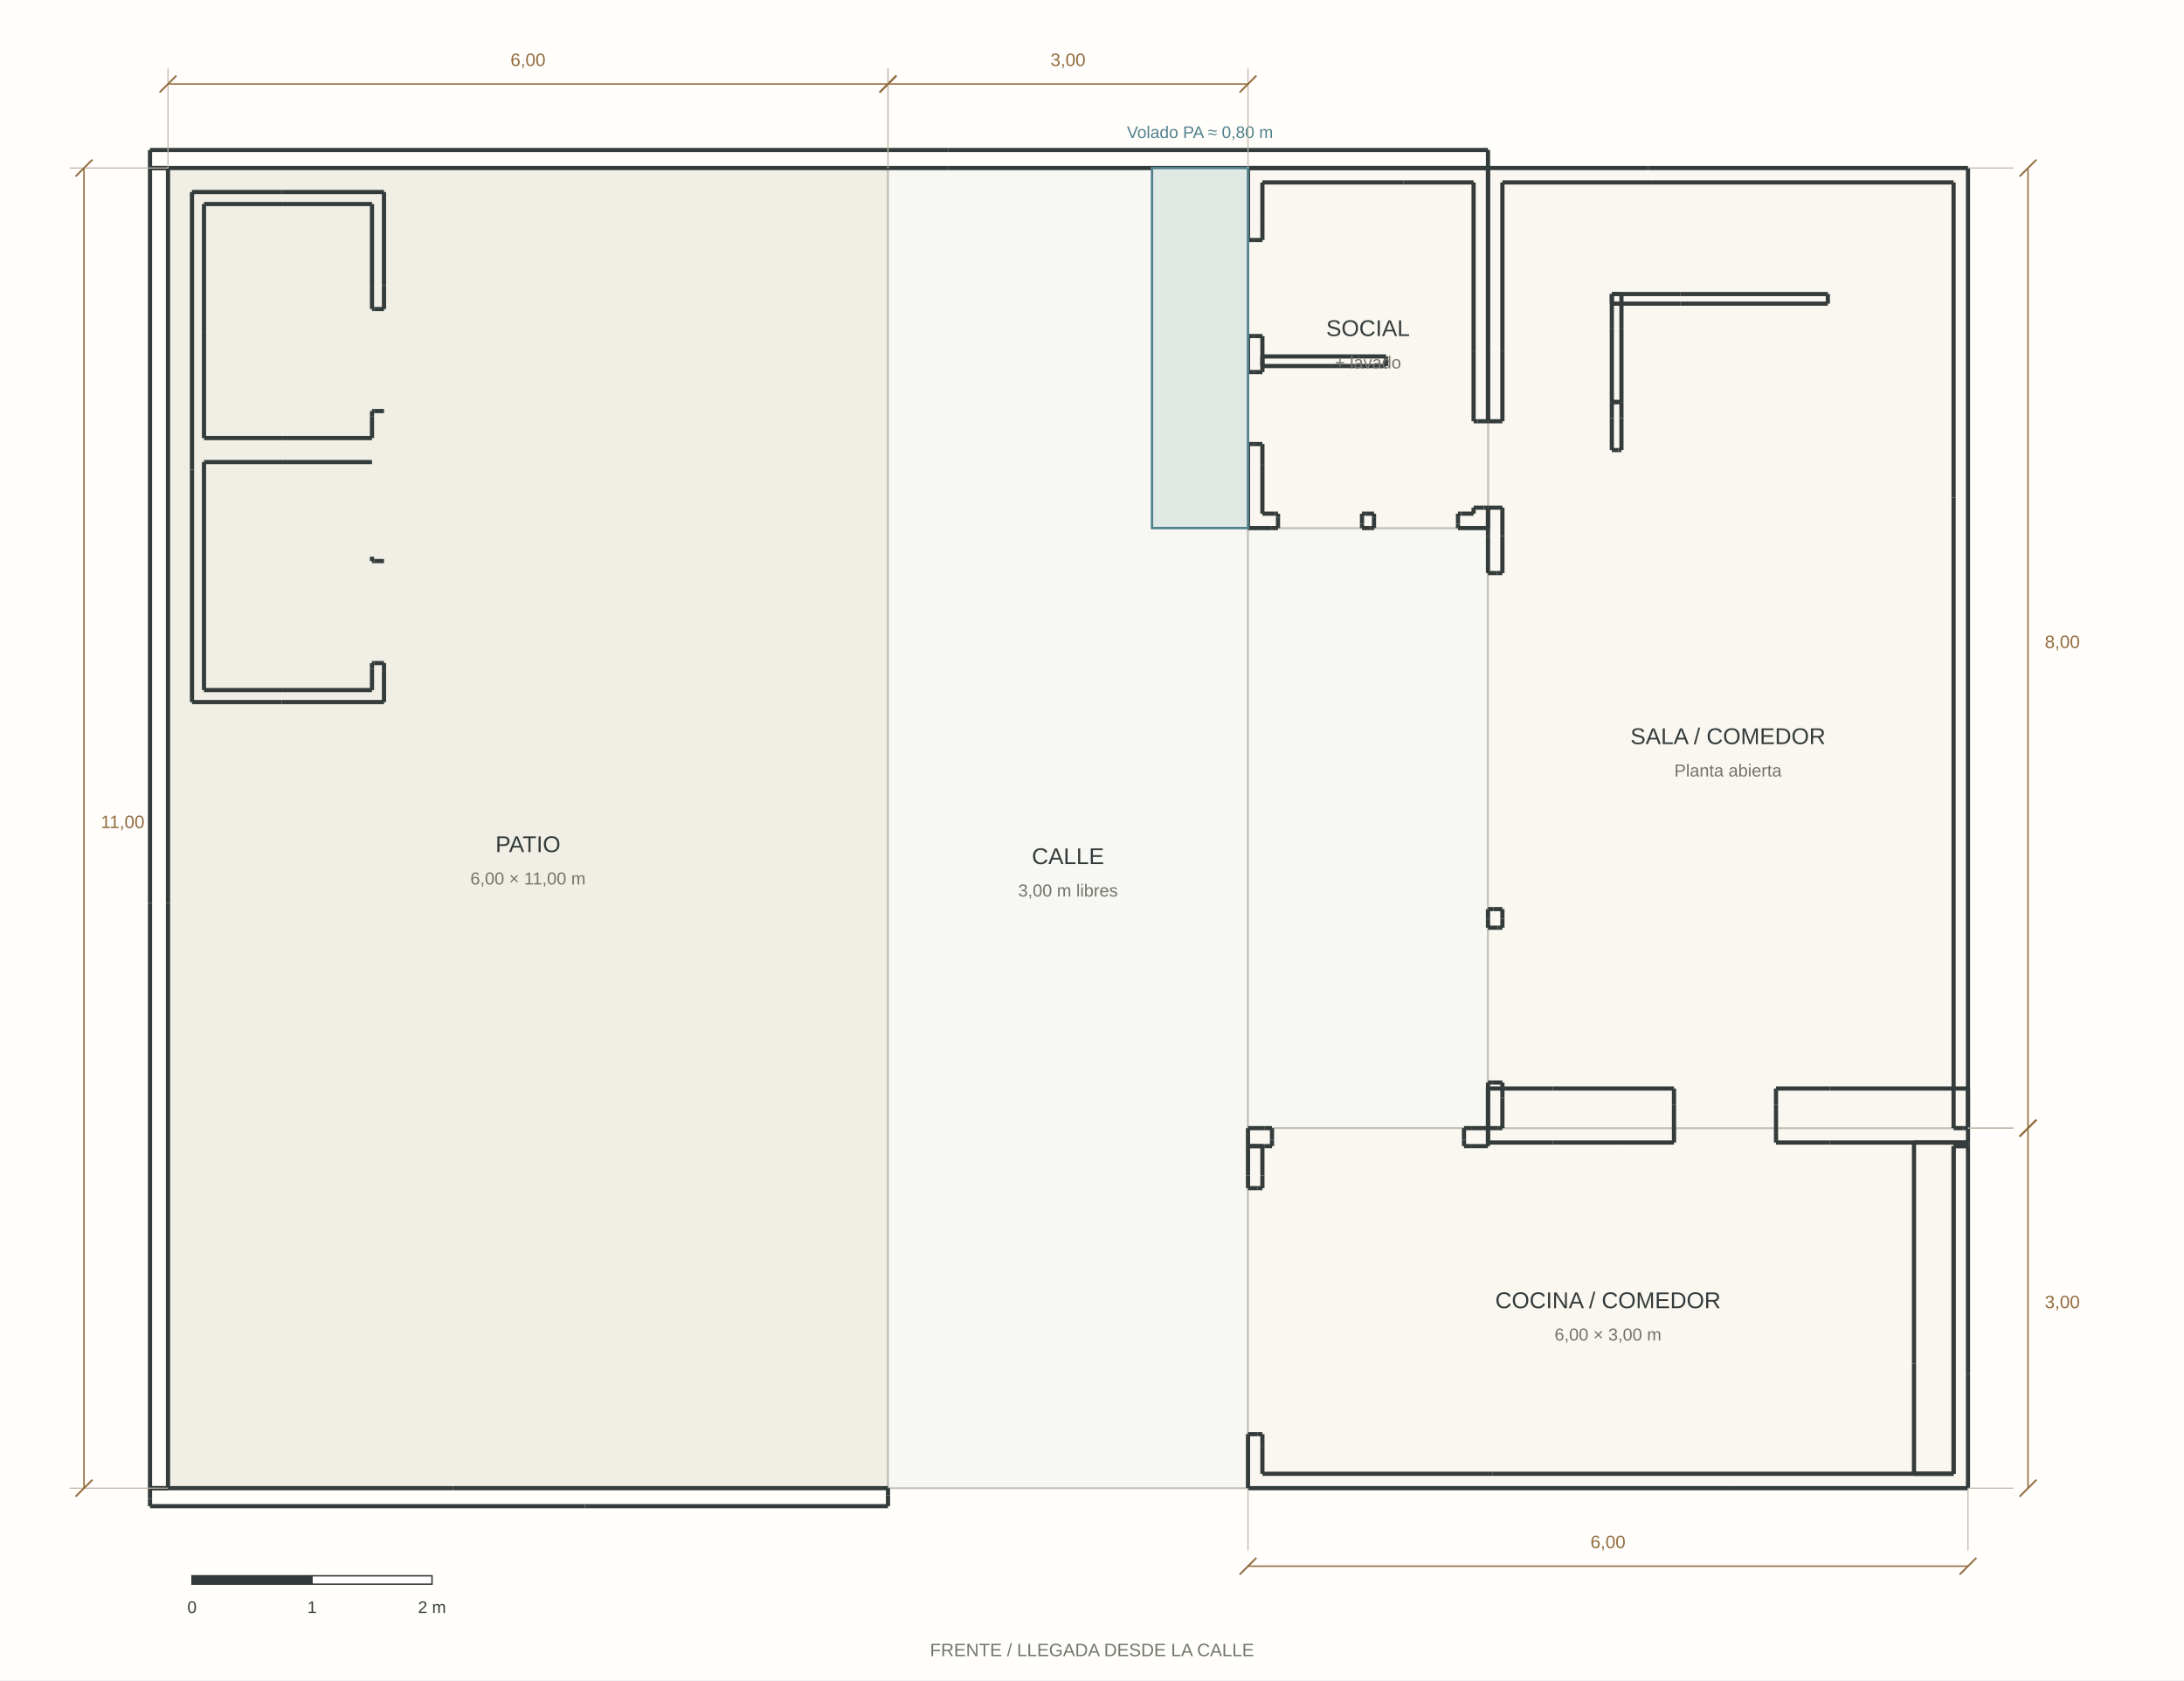
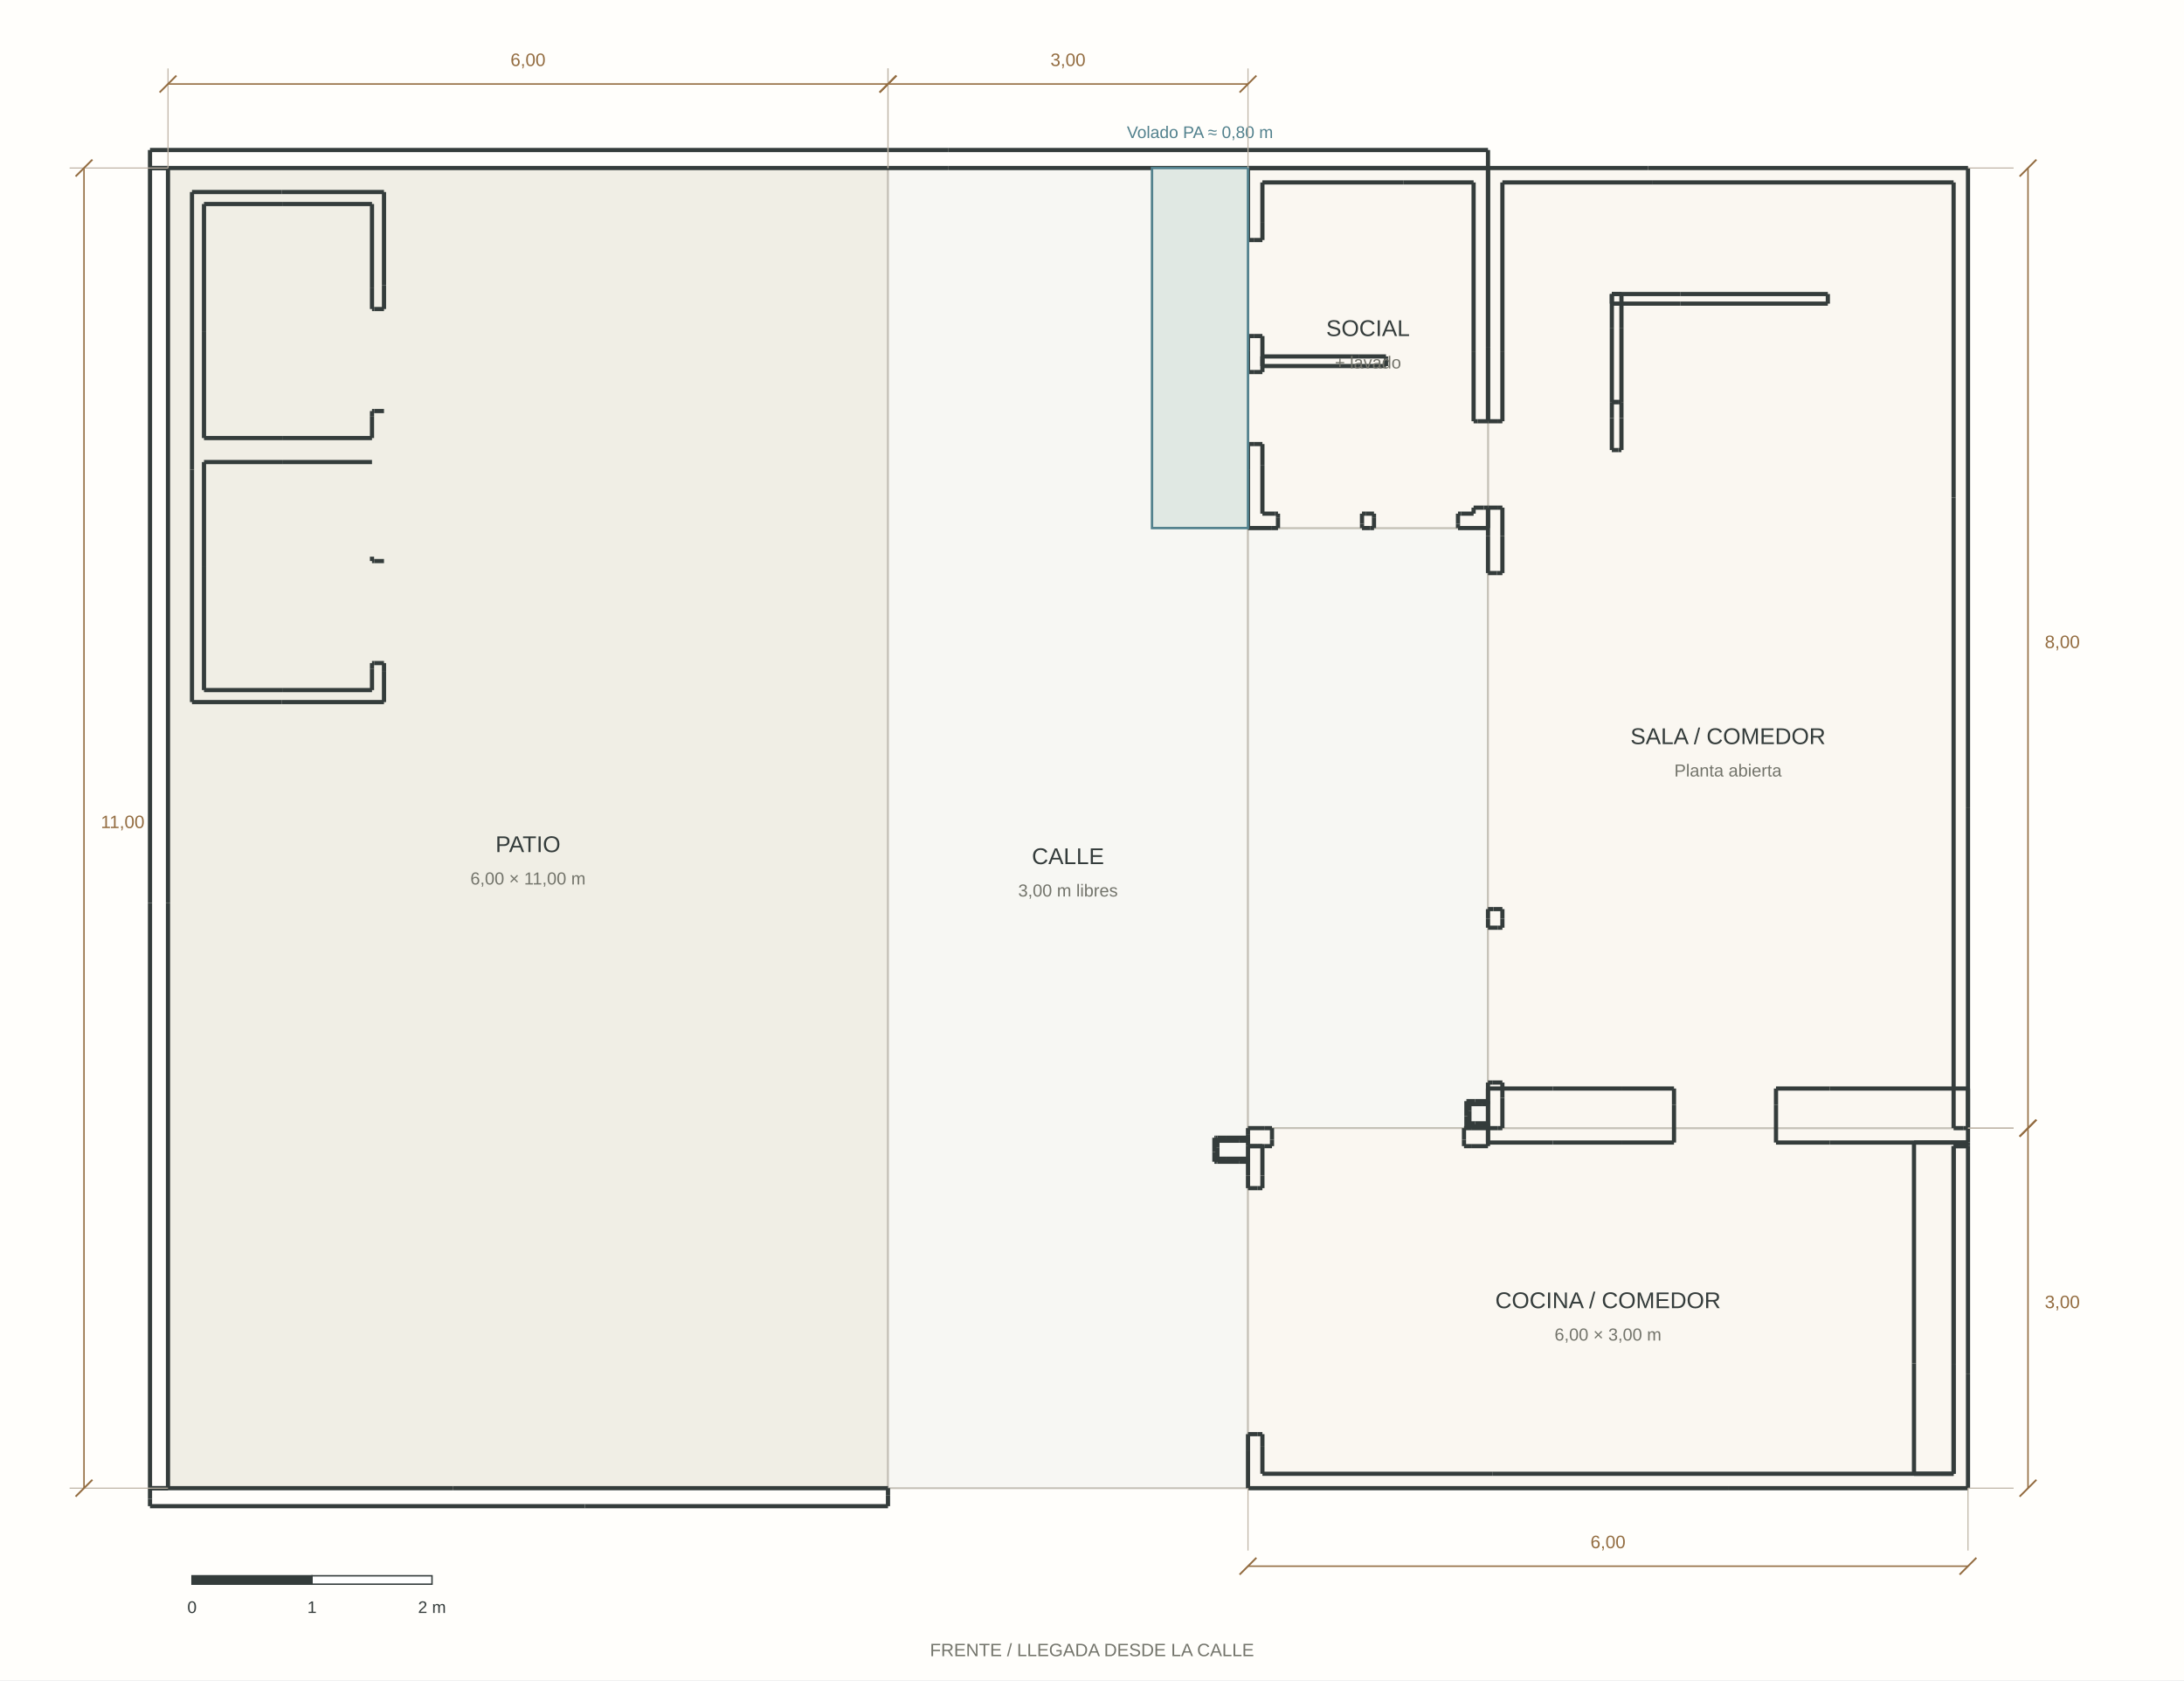
<svg xmlns="http://www.w3.org/2000/svg" viewBox="0 0 1456.0 1120.0" role="img" aria-label="Conjunto y medidas generales">
  <rect width="100%" height="100%" fill="#fffefb" />
  <polygon points="112.0,992.0 592.0,992.0 592.0,112.0 112.0,112.0" fill="#f0eee5" stroke="#c4c0b6" stroke-width="1.2" />
  <polygon points="592.0,992.0 832.0,992.0 832.0,112.0 592.0,112.0" fill="#f7f7f3" stroke="#c4c0b6" stroke-width="1.2" />
  <polygon points="832.0,752.0 992.0,752.0 992.0,352.0 832.0,352.0" fill="#f7f7f3" stroke="#c4c0b6" stroke-width="1.2" />
  <polygon points="832.0,992.0 1312.0,992.0 1312.0,752.0 832.0,752.0" fill="#faf7f1" stroke="#c4c0b6" stroke-width="1.2" />
  <polygon points="992.0,752.0 1312.0,752.0 1312.0,112.0 992.0,112.0" fill="#faf7f1" stroke="#c4c0b6" stroke-width="1.2" />
  <polygon points="832.0,352.0 992.0,352.0 992.0,112.0 832.0,112.0" fill="#faf7f1" stroke="#c4c0b6" stroke-width="1.2" />
  <polyline points="992.0,112.0 992.0,231.354" fill="none" stroke="#343c3b" stroke-width="2.8" />
  <polyline points="992.0,280.8 992.0,231.354" fill="none" stroke="#343c3b" stroke-width="2.8" />
  <polyline points="992.0,382.0 992.0,357.414" fill="none" stroke="#343c3b" stroke-width="2.8" />
  <polyline points="992.0,612.414 992.0,606.0" fill="none" stroke="#343c3b" stroke-width="2.8" />
  <polyline points="992.0,618.4 992.0,612.414" fill="none" stroke="#343c3b" stroke-width="2.8" />
  <polyline points="992.0,338.4 992.0,357.414" fill="none" stroke="#343c3b" stroke-width="2.8" />
  <polyline points="1001.6,280.8 998.788,280.8" fill="none" stroke="#343c3b" stroke-width="2.8" />
  <polyline points="998.788,280.8 992.0,280.8" fill="none" stroke="#343c3b" stroke-width="2.8" />
  <polyline points="992.0,112.0 1098.667,112.0" fill="none" stroke="#343c3b" stroke-width="2.8" />
  <polyline points="1312.0,112.0 1098.667,112.0" fill="none" stroke="#343c3b" stroke-width="2.8" />
  <polyline points="998.4,618.4 992.0,618.4" fill="none" stroke="#343c3b" stroke-width="2.8" />
  <polyline points="1001.6,618.4 998.4,618.4" fill="none" stroke="#343c3b" stroke-width="2.8" />
  <polyline points="1001.6,280.8 1001.6,234.166" fill="none" stroke="#343c3b" stroke-width="2.8" />
  <polyline points="1001.6,234.166 1001.6,121.6" fill="none" stroke="#343c3b" stroke-width="2.8" />
  <polyline points="1001.6,382.0 1001.6,357.414" fill="none" stroke="#343c3b" stroke-width="2.8" />
  <polyline points="1001.6,612.414 1001.6,606.0" fill="none" stroke="#343c3b" stroke-width="2.8" />
  <polyline points="1001.6,618.4 1001.6,612.414" fill="none" stroke="#343c3b" stroke-width="2.8" />
  <polyline points="1001.6,338.4 1001.6,357.414" fill="none" stroke="#343c3b" stroke-width="2.8" />
  <polyline points="1312.0,538.667 1312.0,112.0" fill="none" stroke="#343c3b" stroke-width="2.8" />
  <polyline points="1312.0,752.0 1312.0,538.667" fill="none" stroke="#343c3b" stroke-width="2.8" />
  <polyline points="1302.4,121.6 1101.867,121.6" fill="none" stroke="#343c3b" stroke-width="2.8" />
  <polyline points="1101.867,121.6 1001.6,121.6" fill="none" stroke="#343c3b" stroke-width="2.8" />
  <polyline points="1302.4,331.733 1302.4,121.6" fill="none" stroke="#343c3b" stroke-width="2.8" />
  <polyline points="1302.4,752.0 1302.4,331.733" fill="none" stroke="#343c3b" stroke-width="2.8" />
  <polyline points="1308.8,752.0 1302.4,752.0" fill="none" stroke="#343c3b" stroke-width="2.8" />
  <polyline points="1312.0,752.0 1308.8,752.0" fill="none" stroke="#343c3b" stroke-width="2.8" />
  <polyline points="998.788,338.4 992.0,338.4" fill="none" stroke="#343c3b" stroke-width="2.8" />
  <polyline points="1001.6,338.4 998.788,338.4" fill="none" stroke="#343c3b" stroke-width="2.8" />
  <polyline points="998.0,382.0 992.0,382.0" fill="none" stroke="#343c3b" stroke-width="2.8" />
  <polyline points="1001.6,382.0 998.0,382.0" fill="none" stroke="#343c3b" stroke-width="2.8" />
  <polyline points="995.6,606.0 992.0,606.0" fill="none" stroke="#343c3b" stroke-width="2.8" />
  <polyline points="1001.6,606.0 995.6,606.0" fill="none" stroke="#343c3b" stroke-width="2.8" />
  <polyline points="998.4,752.0 992.0,752.0" fill="none" stroke="#343c3b" stroke-width="2.8" />
  <polyline points="1001.6,752.0 998.4,752.0" fill="none" stroke="#343c3b" stroke-width="2.8" />
  <polyline points="995.2,721.6 992.0,721.6" fill="none" stroke="#343c3b" stroke-width="2.8" />
  <polyline points="1001.6,721.6 995.2,721.6" fill="none" stroke="#343c3b" stroke-width="2.8" />
  <polyline points="992.0,741.867 992.0,721.6" fill="none" stroke="#343c3b" stroke-width="2.8" />
  <polyline points="992.0,752.0 992.0,741.867" fill="none" stroke="#343c3b" stroke-width="2.8" />
  <polyline points="1001.6,731.733 1001.6,721.6" fill="none" stroke="#343c3b" stroke-width="2.8" />
  <polyline points="1001.6,752.0 1001.6,731.733" fill="none" stroke="#343c3b" stroke-width="2.8" />
  <polyline points="832.0,783.6 832.0,764.0" fill="none" stroke="#343c3b" stroke-width="2.8" />
  <polyline points="832.0,792.0 832.0,783.6" fill="none" stroke="#343c3b" stroke-width="2.8" />
  <polyline points="832.0,966.8 832.0,956.0" fill="none" stroke="#343c3b" stroke-width="2.8" />
  <polyline points="832.0,992.0 832.0,966.8" fill="none" stroke="#343c3b" stroke-width="2.8" />
  <polyline points="841.6,764.0 838.4,764.0" fill="none" stroke="#343c3b" stroke-width="2.8" />
  <polyline points="838.4,764.0 832.0,764.0" fill="none" stroke="#343c3b" stroke-width="2.8" />
  <polyline points="1312.0,992.0 1152.0,992.0" fill="none" stroke="#343c3b" stroke-width="2.8" />
  <polyline points="1152.0,992.0 832.0,992.0" fill="none" stroke="#343c3b" stroke-width="2.8" />
  <polyline points="838.212,792.0 832.0,792.0" fill="none" stroke="#343c3b" stroke-width="2.8" />
  <polyline points="841.6,792.0 838.212,792.0" fill="none" stroke="#343c3b" stroke-width="2.8" />
  <polyline points="838.212,956.0 832.0,956.0" fill="none" stroke="#343c3b" stroke-width="2.8" />
  <polyline points="841.6,956.0 838.212,956.0" fill="none" stroke="#343c3b" stroke-width="2.8" />
  <polyline points="841.6,783.6 841.6,764.0" fill="none" stroke="#343c3b" stroke-width="2.8" />
  <polyline points="841.6,792.0 841.6,783.6" fill="none" stroke="#343c3b" stroke-width="2.8" />
  <polyline points="841.6,963.92 841.6,956.0" fill="none" stroke="#343c3b" stroke-width="2.8" />
  <polyline points="841.6,982.4 841.6,963.92" fill="none" stroke="#343c3b" stroke-width="2.8" />
  <polyline points="841.6,982.4 995.2,982.4" fill="none" stroke="#343c3b" stroke-width="2.8" />
  <polyline points="1302.4,982.4 995.2,982.4" fill="none" stroke="#343c3b" stroke-width="2.8" />
  <polyline points="1302.4,982.4 1302.4,909.6" fill="none" stroke="#343c3b" stroke-width="2.8" />
  <polyline points="1302.4,909.6 1302.4,764.0" fill="none" stroke="#343c3b" stroke-width="2.8" />
  <polyline points="1312.0,764.0 1308.8,764.0" fill="none" stroke="#343c3b" stroke-width="2.8" />
  <polyline points="1308.8,764.0 1302.4,764.0" fill="none" stroke="#343c3b" stroke-width="2.8" />
  <polyline points="1312.0,992.0 1312.0,916.0" fill="none" stroke="#343c3b" stroke-width="2.8" />
  <polyline points="1312.0,916.0 1312.0,764.0" fill="none" stroke="#343c3b" stroke-width="2.8" />
  <polyline points="852.0,352.0 847.909,352.0" fill="none" stroke="#343c3b" stroke-width="2.8" />
  <polyline points="913.6,352.0 908.0,352.0" fill="none" stroke="#343c3b" stroke-width="2.8" />
  <polyline points="916.0,352.0 913.6,352.0" fill="none" stroke="#343c3b" stroke-width="2.8" />
  <polyline points="847.909,352.0 832.0,352.0" fill="none" stroke="#343c3b" stroke-width="2.8" />
  <polyline points="976.091,352.0 972.0,352.0" fill="none" stroke="#343c3b" stroke-width="2.8" />
  <polyline points="992.0,352.0 976.091,352.0" fill="none" stroke="#343c3b" stroke-width="2.8" />
  <polyline points="992.0,280.8 992.0,231.354" fill="none" stroke="#343c3b" stroke-width="2.8" />
  <polyline points="992.0,231.354 992.0,112.0" fill="none" stroke="#343c3b" stroke-width="2.8" />
  <polyline points="992.0,342.384 992.0,338.4" fill="none" stroke="#343c3b" stroke-width="2.8" />
  <polyline points="992.0,352.0 992.0,342.384" fill="none" stroke="#343c3b" stroke-width="2.8" />
  <polyline points="832.0,160.0 832.0,145.6" fill="none" stroke="#343c3b" stroke-width="2.8" />
  <polyline points="832.0,145.6 832.0,112.0" fill="none" stroke="#343c3b" stroke-width="2.8" />
  <polyline points="832.0,233.6 832.0,224.0" fill="none" stroke="#343c3b" stroke-width="2.8" />
  <polyline points="832.0,248.0 832.0,233.6" fill="none" stroke="#343c3b" stroke-width="2.8" />
  <polyline points="832.0,312.8 832.0,296.0" fill="none" stroke="#343c3b" stroke-width="2.8" />
  <polyline points="832.0,352.0 832.0,312.8" fill="none" stroke="#343c3b" stroke-width="2.8" />
  <polyline points="916.0,352.0 916.0,345.28" fill="none" stroke="#343c3b" stroke-width="2.8" />
  <polyline points="916.0,345.28 916.0,342.4" fill="none" stroke="#343c3b" stroke-width="2.8" />
  <polyline points="972.0,352.0 972.0,349.12" fill="none" stroke="#343c3b" stroke-width="2.8" />
  <polyline points="972.0,349.12 972.0,342.4" fill="none" stroke="#343c3b" stroke-width="2.8" />
  <polyline points="908.0,352.0 908.0,349.12" fill="none" stroke="#343c3b" stroke-width="2.8" />
  <polyline points="908.0,349.12 908.0,342.4" fill="none" stroke="#343c3b" stroke-width="2.8" />
  <polyline points="852.0,352.0 852.0,345.28" fill="none" stroke="#343c3b" stroke-width="2.8" />
  <polyline points="852.0,345.28 852.0,342.4" fill="none" stroke="#343c3b" stroke-width="2.8" />
  <polyline points="992.0,338.4 989.188,338.4" fill="none" stroke="#343c3b" stroke-width="2.8" />
  <polyline points="989.188,338.4 982.4,338.4" fill="none" stroke="#343c3b" stroke-width="2.8" />
  <polyline points="992.0,280.8 985.212,280.8" fill="none" stroke="#343c3b" stroke-width="2.8" />
  <polyline points="985.212,280.8 982.4,280.8" fill="none" stroke="#343c3b" stroke-width="2.8" />
  <polyline points="992.0,112.0 938.667,112.0" fill="none" stroke="#343c3b" stroke-width="2.8" />
  <polyline points="938.667,112.0 832.0,112.0" fill="none" stroke="#343c3b" stroke-width="2.8" />
  <polyline points="982.4,121.6 982.4,234.166" fill="none" stroke="#343c3b" stroke-width="2.8" />
  <polyline points="982.4,280.8 982.4,234.166" fill="none" stroke="#343c3b" stroke-width="2.8" />
  <polyline points="982.4,339.572 982.4,338.4" fill="none" stroke="#343c3b" stroke-width="2.8" />
  <polyline points="982.4,342.4 982.4,339.572" fill="none" stroke="#343c3b" stroke-width="2.8" />
  <polyline points="852.0,342.4 849.873,342.4" fill="none" stroke="#343c3b" stroke-width="2.8" />
  <polyline points="849.873,342.4 841.6,342.4" fill="none" stroke="#343c3b" stroke-width="2.8" />
  <polyline points="910.4,342.4 908.0,342.4" fill="none" stroke="#343c3b" stroke-width="2.8" />
  <polyline points="916.0,342.4 910.4,342.4" fill="none" stroke="#343c3b" stroke-width="2.8" />
  <polyline points="974.127,342.4 972.0,342.4" fill="none" stroke="#343c3b" stroke-width="2.8" />
  <polyline points="982.4,342.4 974.127,342.4" fill="none" stroke="#343c3b" stroke-width="2.8" />
  <polyline points="841.6,148.48 841.6,121.6" fill="none" stroke="#343c3b" stroke-width="2.8" />
  <polyline points="841.6,160.0 841.6,148.48" fill="none" stroke="#343c3b" stroke-width="2.8" />
  <polyline points="841.6,238.4 841.6,224.0" fill="none" stroke="#343c3b" stroke-width="2.8" />
  <polyline points="841.6,248.0 841.6,238.4" fill="none" stroke="#343c3b" stroke-width="2.8" />
  <polyline points="841.6,309.92 841.6,296.0" fill="none" stroke="#343c3b" stroke-width="2.8" />
  <polyline points="841.6,342.4 841.6,309.92" fill="none" stroke="#343c3b" stroke-width="2.8" />
  <polyline points="935.467,121.6 841.6,121.6" fill="none" stroke="#343c3b" stroke-width="2.8" />
  <polyline points="982.4,121.6 935.467,121.6" fill="none" stroke="#343c3b" stroke-width="2.8" />
  <polyline points="841.6,160.0 835.84,160.0" fill="none" stroke="#343c3b" stroke-width="2.8" />
  <polyline points="835.84,160.0 832.0,160.0" fill="none" stroke="#343c3b" stroke-width="2.8" />
  <polyline points="841.6,224.0 835.84,224.0" fill="none" stroke="#343c3b" stroke-width="2.8" />
  <polyline points="835.84,224.0 832.0,224.0" fill="none" stroke="#343c3b" stroke-width="2.8" />
  <polyline points="841.6,296.0 835.84,296.0" fill="none" stroke="#343c3b" stroke-width="2.8" />
  <polyline points="835.84,296.0 832.0,296.0" fill="none" stroke="#343c3b" stroke-width="2.8" />
  <polyline points="841.6,248.0 835.84,248.0" fill="none" stroke="#343c3b" stroke-width="2.8" />
  <polyline points="835.84,248.0 832.0,248.0" fill="none" stroke="#343c3b" stroke-width="2.8" />
  <polyline points="1035.303,725.6 992.0,725.6" fill="none" stroke="#343c3b" stroke-width="2.8" />
  <polyline points="1081.505,725.6 1035.303,725.6" fill="none" stroke="#343c3b" stroke-width="2.8" />
  <polyline points="1116.0,725.6 1081.505,725.6" fill="none" stroke="#343c3b" stroke-width="2.8" />
  <polyline points="1219.721,725.6 1184.0,725.6" fill="none" stroke="#343c3b" stroke-width="2.8" />
  <polyline points="1312.0,725.6 1219.721,725.6" fill="none" stroke="#343c3b" stroke-width="2.8" />
  <polyline points="1184.0,761.6 1184.0,736.304" fill="none" stroke="#343c3b" stroke-width="2.8" />
  <polyline points="1184.0,736.304 1184.0,725.6" fill="none" stroke="#343c3b" stroke-width="2.8" />
  <polyline points="1312.0,747.062 1312.0,725.6" fill="none" stroke="#343c3b" stroke-width="2.8" />
  <polyline points="1312.0,761.6 1312.0,747.062" fill="none" stroke="#343c3b" stroke-width="2.8" />
  <polyline points="1116.0,736.304 1116.0,725.6" fill="none" stroke="#343c3b" stroke-width="2.8" />
  <polyline points="1116.0,761.6 1116.0,736.304" fill="none" stroke="#343c3b" stroke-width="2.8" />
  <polyline points="1035.303,761.6 992.0,761.6" fill="none" stroke="#343c3b" stroke-width="2.8" />
  <polyline points="1116.0,761.6 1081.505,761.6" fill="none" stroke="#343c3b" stroke-width="2.8" />
  <polyline points="1081.505,761.6 1035.303,761.6" fill="none" stroke="#343c3b" stroke-width="2.8" />
  <polyline points="1219.721,761.6 1184.0,761.6" fill="none" stroke="#343c3b" stroke-width="2.8" />
  <polyline points="1312.0,761.6 1219.721,761.6" fill="none" stroke="#343c3b" stroke-width="2.8" />
  <polyline points="992.0,740.138 992.0,725.6" fill="none" stroke="#343c3b" stroke-width="2.8" />
  <polyline points="992.0,761.6 992.0,740.138" fill="none" stroke="#343c3b" stroke-width="2.8" />
  <polyline points="832.0,756.0 832.0,752.0" fill="none" stroke="#343c3b" stroke-width="2.8" />
  <polyline points="832.0,764.0 832.0,756.0" fill="none" stroke="#343c3b" stroke-width="2.8" />
  <polyline points="843.2,764.0 848.0,764.0" fill="none" stroke="#343c3b" stroke-width="2.8" />
  <polyline points="843.2,764.0 832.0,764.0" fill="none" stroke="#343c3b" stroke-width="2.8" />
  <polyline points="980.8,764.0 976.0,764.0" fill="none" stroke="#343c3b" stroke-width="2.8" />
  <polyline points="992.0,764.0 980.8,764.0" fill="none" stroke="#343c3b" stroke-width="2.8" />
  <polyline points="848.0,752.0 843.2,752.0" fill="none" stroke="#343c3b" stroke-width="2.8" />
  <polyline points="843.2,752.0 832.0,752.0" fill="none" stroke="#343c3b" stroke-width="2.8" />
  <polyline points="980.8,752.0 976.0,752.0" fill="none" stroke="#343c3b" stroke-width="2.8" />
  <polyline points="992.0,752.0 980.8,752.0" fill="none" stroke="#343c3b" stroke-width="2.8" />
  <polyline points="992.0,756.0 992.0,752.0" fill="none" stroke="#343c3b" stroke-width="2.8" />
  <polyline points="992.0,764.0 992.0,756.0" fill="none" stroke="#343c3b" stroke-width="2.8" />
  <polyline points="976.0,759.765 976.0,752.0" fill="none" stroke="#343c3b" stroke-width="2.8" />
  <polyline points="976.0,764.0 976.0,759.765" fill="none" stroke="#343c3b" stroke-width="2.8" />
  <polyline points="848.0,759.765 848.0,752.0" fill="none" stroke="#343c3b" stroke-width="2.8" />
  <polyline points="848.0,764.0 848.0,759.765" fill="none" stroke="#343c3b" stroke-width="2.8" />
  <polyline points="1074.56,268.0 1074.56,218.909" fill="none" stroke="#343c3b" stroke-width="2.8" />
  <polyline points="1074.56,218.909 1074.56,196.0" fill="none" stroke="#343c3b" stroke-width="2.8" />
  <polyline points="1080.96,268.0 1080.96,218.909" fill="none" stroke="#343c3b" stroke-width="2.8" />
  <polyline points="1080.96,218.909 1080.96,196.0" fill="none" stroke="#343c3b" stroke-width="2.8" />
  <polyline points="1078.924,268.0 1074.56,268.0" fill="none" stroke="#343c3b" stroke-width="2.8" />
  <polyline points="1080.96,268.0 1078.924,268.0" fill="none" stroke="#343c3b" stroke-width="2.8" />
  <polyline points="1078.924,196.0 1074.56,196.0" fill="none" stroke="#343c3b" stroke-width="2.8" />
  <polyline points="1080.96,196.0 1078.924,196.0" fill="none" stroke="#343c3b" stroke-width="2.8" />
  <polyline points="1074.56,200.364 1074.56,196.0" fill="none" stroke="#343c3b" stroke-width="2.8" />
  <polyline points="1074.56,202.4 1074.56,200.364" fill="none" stroke="#343c3b" stroke-width="2.8" />
  <polyline points="1218.56,200.364 1218.56,196.0" fill="none" stroke="#343c3b" stroke-width="2.8" />
  <polyline points="1218.56,202.4 1218.56,200.364" fill="none" stroke="#343c3b" stroke-width="2.8" />
  <polyline points="1218.56,202.4 1120.378,202.4" fill="none" stroke="#343c3b" stroke-width="2.8" />
  <polyline points="1120.378,202.4 1074.56,202.4" fill="none" stroke="#343c3b" stroke-width="2.8" />
  <polyline points="1218.56,196.0 1120.378,196.0" fill="none" stroke="#343c3b" stroke-width="2.8" />
  <polyline points="1120.378,196.0 1074.56,196.0" fill="none" stroke="#343c3b" stroke-width="2.8" />
  <polyline points="841.6,239.022 841.6,237.6" fill="none" stroke="#343c3b" stroke-width="2.8" />
  <polyline points="841.6,244.0 841.6,239.022" fill="none" stroke="#343c3b" stroke-width="2.8" />
  <polyline points="924.0,239.022 924.0,237.6" fill="none" stroke="#343c3b" stroke-width="2.8" />
  <polyline points="924.0,244.0 924.0,239.022" fill="none" stroke="#343c3b" stroke-width="2.8" />
  <polyline points="924.0,244.0 905.689,244.0" fill="none" stroke="#343c3b" stroke-width="2.8" />
  <polyline points="905.689,244.0 841.6,244.0" fill="none" stroke="#343c3b" stroke-width="2.8" />
  <polyline points="924.0,237.6 905.689,237.6" fill="none" stroke="#343c3b" stroke-width="2.8" />
  <polyline points="905.689,237.6 841.6,237.6" fill="none" stroke="#343c3b" stroke-width="2.8" />
  <polyline points="1074.56,278.667 1074.56,268.0" fill="none" stroke="#343c3b" stroke-width="2.8" />
  <polyline points="1074.56,300.0 1074.56,278.667" fill="none" stroke="#343c3b" stroke-width="2.8" />
  <polyline points="1080.96,278.667 1080.96,268.0" fill="none" stroke="#343c3b" stroke-width="2.8" />
  <polyline points="1080.96,300.0 1080.96,278.667" fill="none" stroke="#343c3b" stroke-width="2.8" />
  <polyline points="1080.96,300.0 1078.827,300.0" fill="none" stroke="#343c3b" stroke-width="2.8" />
  <polyline points="1078.827,300.0 1074.56,300.0" fill="none" stroke="#343c3b" stroke-width="2.8" />
  <polyline points="1080.96,268.0 1078.827,268.0" fill="none" stroke="#343c3b" stroke-width="2.8" />
  <polyline points="1078.827,268.0 1074.56,268.0" fill="none" stroke="#343c3b" stroke-width="2.8" />
  <polyline points="1302.4,982.4 1293.6,982.4" fill="none" stroke="#343c3b" stroke-width="2.8" />
  <polyline points="1293.6,982.4 1276.0,982.4" fill="none" stroke="#343c3b" stroke-width="2.8" />
  <polyline points="1302.4,982.4 1302.4,909.6" fill="none" stroke="#343c3b" stroke-width="2.8" />
  <polyline points="1302.4,909.6 1302.4,764.0" fill="none" stroke="#343c3b" stroke-width="2.8" />
  <polyline points="1305.6,764.0 1302.4,764.0" fill="none" stroke="#343c3b" stroke-width="2.8" />
  <polyline points="1312.0,764.0 1305.6,764.0" fill="none" stroke="#343c3b" stroke-width="2.8" />
  <polyline points="1312.0,762.4 1312.0,761.6" fill="none" stroke="#343c3b" stroke-width="2.8" />
  <polyline points="1312.0,764.0 1312.0,762.4" fill="none" stroke="#343c3b" stroke-width="2.8" />
  <polyline points="1312.0,761.6 1300.0,761.6" fill="none" stroke="#343c3b" stroke-width="2.8" />
  <polyline points="1300.0,761.6 1276.0,761.6" fill="none" stroke="#343c3b" stroke-width="2.8" />
  <polyline points="1276.0,761.6 1276.0,908.8" fill="none" stroke="#343c3b" stroke-width="2.8" />
  <polyline points="1276.0,982.4 1276.0,908.8" fill="none" stroke="#343c3b" stroke-width="2.8" />
+   <polyline points="979.6,750.8 978.8,750.8" fill="none" stroke="#343c3b" stroke-width="2.8" />
+   <polyline points="978.8,750.8 977.6,750.8" fill="none" stroke="#343c3b" stroke-width="2.8" />
+   <polyline points="979.6,734.0 979.6,740.72" fill="none" stroke="#343c3b" stroke-width="2.8" />
+   <polyline points="979.6,740.72 979.6,750.8" fill="none" stroke="#343c3b" stroke-width="2.8" />
+   <polyline points="977.6,734.0 978.4,734.0" fill="none" stroke="#343c3b" stroke-width="2.8" />
+   <polyline points="978.4,734.0 979.6,734.0" fill="none" stroke="#343c3b" stroke-width="2.8" />
+   <polyline points="977.6,750.8 977.6,744.08" fill="none" stroke="#343c3b" stroke-width="2.8" />
+   <polyline points="977.6,744.08 977.6,734.0" fill="none" stroke="#343c3b" stroke-width="2.8" />
+   <polyline points="992.0,750.8 988.306,750.8" fill="none" stroke="#343c3b" stroke-width="2.8" />
+   <polyline points="988.306,750.8 979.6,750.8" fill="none" stroke="#343c3b" stroke-width="2.8" />
+   <polyline points="992.0,748.8 992.0,749.396" fill="none" stroke="#343c3b" stroke-width="2.8" />
+   <polyline points="992.0,749.396 992.0,750.8" fill="none" stroke="#343c3b" stroke-width="2.8" />
+   <polyline points="979.6,748.8 983.294,748.8" fill="none" stroke="#343c3b" stroke-width="2.8" />
+   <polyline points="983.294,748.8 992.0,748.8" fill="none" stroke="#343c3b" stroke-width="2.8" />
+   <polyline points="979.6,750.8 979.6,750.204" fill="none" stroke="#343c3b" stroke-width="2.8" />
+   <polyline points="979.6,750.204 979.6,748.8" fill="none" stroke="#343c3b" stroke-width="2.8" />
+   <polyline points="992.0,736.0 988.306,736.0" fill="none" stroke="#343c3b" stroke-width="2.8" />
+   <polyline points="988.306,736.0 979.6,736.0" fill="none" stroke="#343c3b" stroke-width="2.8" />
+   <polyline points="992.0,734.0 992.0,734.596" fill="none" stroke="#343c3b" stroke-width="2.8" />
+   <polyline points="992.0,734.596 992.0,736.0" fill="none" stroke="#343c3b" stroke-width="2.8" />
+   <polyline points="979.6,734.0 983.294,734.0" fill="none" stroke="#343c3b" stroke-width="2.8" />
+   <polyline points="983.294,734.0 992.0,734.0" fill="none" stroke="#343c3b" stroke-width="2.8" />
+   <polyline points="979.6,736.0 979.6,735.404" fill="none" stroke="#343c3b" stroke-width="2.8" />
+   <polyline points="979.6,735.404 979.6,734.0" fill="none" stroke="#343c3b" stroke-width="2.8" />
+   <polyline points="811.6,774.4 810.8,774.4" fill="none" stroke="#343c3b" stroke-width="2.8" />
+   <polyline points="810.8,774.4 809.6,774.4" fill="none" stroke="#343c3b" stroke-width="2.8" />
+   <polyline points="811.6,758.4 811.6,764.8" fill="none" stroke="#343c3b" stroke-width="2.8" />
+   <polyline points="811.6,764.8 811.6,774.4" fill="none" stroke="#343c3b" stroke-width="2.8" />
+   <polyline points="809.6,758.4 810.4,758.4" fill="none" stroke="#343c3b" stroke-width="2.8" />
+   <polyline points="810.4,758.4 811.6,758.4" fill="none" stroke="#343c3b" stroke-width="2.8" />
+   <polyline points="809.6,774.4 809.6,768.0" fill="none" stroke="#343c3b" stroke-width="2.8" />
+   <polyline points="809.6,768.0 809.6,758.4" fill="none" stroke="#343c3b" stroke-width="2.8" />
+   <polyline points="832.0,774.4 825.923,774.4" fill="none" stroke="#343c3b" stroke-width="2.8" />
+   <polyline points="825.923,774.4 811.6,774.4" fill="none" stroke="#343c3b" stroke-width="2.8" />
+   <polyline points="832.0,772.4 832.0,772.996" fill="none" stroke="#343c3b" stroke-width="2.8" />
+   <polyline points="832.0,772.996 832.0,774.4" fill="none" stroke="#343c3b" stroke-width="2.8" />
+   <polyline points="811.6,772.4 817.677,772.4" fill="none" stroke="#343c3b" stroke-width="2.8" />
+   <polyline points="817.677,772.4 832.0,772.4" fill="none" stroke="#343c3b" stroke-width="2.8" />
+   <polyline points="811.6,774.4 811.6,773.804" fill="none" stroke="#343c3b" stroke-width="2.8" />
+   <polyline points="811.6,773.804 811.6,772.4" fill="none" stroke="#343c3b" stroke-width="2.8" />
+   <polyline points="832.0,760.4 825.923,760.4" fill="none" stroke="#343c3b" stroke-width="2.8" />
+   <polyline points="825.923,760.4 811.6,760.4" fill="none" stroke="#343c3b" stroke-width="2.8" />
+   <polyline points="832.0,758.4 832.0,758.996" fill="none" stroke="#343c3b" stroke-width="2.8" />
+   <polyline points="832.0,758.996 832.0,760.4" fill="none" stroke="#343c3b" stroke-width="2.8" />
+   <polyline points="811.6,758.4 817.677,758.4" fill="none" stroke="#343c3b" stroke-width="2.8" />
+   <polyline points="817.677,758.4 832.0,758.4" fill="none" stroke="#343c3b" stroke-width="2.8" />
+   <polyline points="811.6,760.4 811.6,759.804" fill="none" stroke="#343c3b" stroke-width="2.8" />
+   <polyline points="811.6,759.804 811.6,758.4" fill="none" stroke="#343c3b" stroke-width="2.8" />
  <polyline points="256.0,206.0 256.0,190.02" fill="none" stroke="#343c3b" stroke-width="2.8" />
  <polyline points="256.0,190.02 256.0,128.0" fill="none" stroke="#343c3b" stroke-width="2.8" />
  <polyline points="256.0,447.327 256.0,442.0" fill="none" stroke="#343c3b" stroke-width="2.8" />
  <polyline points="256.0,468.0 256.0,447.327" fill="none" stroke="#343c3b" stroke-width="2.8" />
  <polyline points="187.697,468.0 128.0,468.0" fill="none" stroke="#343c3b" stroke-width="2.8" />
  <polyline points="256.0,468.0 187.697,468.0" fill="none" stroke="#343c3b" stroke-width="2.8" />
  <polyline points="256.0,128.0 187.697,128.0" fill="none" stroke="#343c3b" stroke-width="2.8" />
  <polyline points="187.697,128.0 128.0,128.0" fill="none" stroke="#343c3b" stroke-width="2.8" />
  <polyline points="128.0,468.0 128.0,312.979" fill="none" stroke="#343c3b" stroke-width="2.8" />
  <polyline points="128.0,312.979 128.0,128.0" fill="none" stroke="#343c3b" stroke-width="2.8" />
  <polyline points="248.0,292.0 188.16,292.0" fill="none" stroke="#343c3b" stroke-width="2.8" />
  <polyline points="188.16,292.0 136.0,292.0" fill="none" stroke="#343c3b" stroke-width="2.8" />
  <polyline points="248.0,191.659 248.0,136.0" fill="none" stroke="#343c3b" stroke-width="2.8" />
  <polyline points="248.0,206.0 248.0,191.659" fill="none" stroke="#343c3b" stroke-width="2.8" />
  <polyline points="248.0,277.688 248.0,274.0" fill="none" stroke="#343c3b" stroke-width="2.8" />
  <polyline points="248.0,292.0 248.0,277.688" fill="none" stroke="#343c3b" stroke-width="2.8" />
  <polyline points="188.16,136.0 136.0,136.0" fill="none" stroke="#343c3b" stroke-width="2.8" />
  <polyline points="248.0,136.0 188.16,136.0" fill="none" stroke="#343c3b" stroke-width="2.8" />
  <polyline points="136.0,220.773 136.0,136.0" fill="none" stroke="#343c3b" stroke-width="2.8" />
  <polyline points="136.0,292.0 136.0,220.773" fill="none" stroke="#343c3b" stroke-width="2.8" />
  <polyline points="248.0,460.0 188.16,460.0" fill="none" stroke="#343c3b" stroke-width="2.8" />
  <polyline points="188.16,460.0 136.0,460.0" fill="none" stroke="#343c3b" stroke-width="2.8" />
  <polyline points="248.0,445.688 248.0,442.0" fill="none" stroke="#343c3b" stroke-width="2.8" />
  <polyline points="248.0,460.0 248.0,445.688" fill="none" stroke="#343c3b" stroke-width="2.8" />
  <polyline points="248.0,374.0 248.0,371.076" fill="none" stroke="#343c3b" stroke-width="2.8" />
  <polyline points="136.0,460.0 136.0,377.401" fill="none" stroke="#343c3b" stroke-width="2.8" />
  <polyline points="136.0,377.401 136.0,308.0" fill="none" stroke="#343c3b" stroke-width="2.8" />
  <polyline points="188.16,308.0 136.0,308.0" fill="none" stroke="#343c3b" stroke-width="2.8" />
  <polyline points="248.0,308.0 188.16,308.0" fill="none" stroke="#343c3b" stroke-width="2.8" />
  <polyline points="249.639,206.0 248.0,206.0" fill="none" stroke="#343c3b" stroke-width="2.8" />
  <polyline points="256.0,206.0 249.639,206.0" fill="none" stroke="#343c3b" stroke-width="2.8" />
  <polyline points="249.639,274.0 248.0,274.0" fill="none" stroke="#343c3b" stroke-width="2.8" />
  <polyline points="256.0,274.0 249.639,274.0" fill="none" stroke="#343c3b" stroke-width="2.8" />
  <polyline points="249.639,442.0 248.0,442.0" fill="none" stroke="#343c3b" stroke-width="2.8" />
  <polyline points="256.0,442.0 249.639,442.0" fill="none" stroke="#343c3b" stroke-width="2.8" />
  <polyline points="249.639,374.0 248.0,374.0" fill="none" stroke="#343c3b" stroke-width="2.8" />
  <polyline points="256.0,374.0 249.639,374.0" fill="none" stroke="#343c3b" stroke-width="2.8" />
  <polyline points="100.0,992.0 100.0,601.867" fill="none" stroke="#343c3b" stroke-width="2.8" />
  <polyline points="100.0,601.867 100.0,112.0" fill="none" stroke="#343c3b" stroke-width="2.8" />
  <polyline points="112.0,992.0 112.0,601.867" fill="none" stroke="#343c3b" stroke-width="2.8" />
  <polyline points="112.0,601.867 112.0,112.0" fill="none" stroke="#343c3b" stroke-width="2.8" />
  <polyline points="112.0,992.0 106.68,992.0" fill="none" stroke="#343c3b" stroke-width="2.8" />
  <polyline points="106.68,992.0 100.0,992.0" fill="none" stroke="#343c3b" stroke-width="2.8" />
  <polyline points="112.0,112.0 106.68,112.0" fill="none" stroke="#343c3b" stroke-width="2.8" />
  <polyline points="106.68,112.0 100.0,112.0" fill="none" stroke="#343c3b" stroke-width="2.8" />
  <polyline points="100.0,112.0 100.0,107.157" fill="none" stroke="#343c3b" stroke-width="2.8" />
  <polyline points="100.0,107.157 100.0,100.0" fill="none" stroke="#343c3b" stroke-width="2.8" />
  <polyline points="992.0,112.0 992.0,107.157" fill="none" stroke="#343c3b" stroke-width="2.8" />
  <polyline points="992.0,107.157 992.0,100.0" fill="none" stroke="#343c3b" stroke-width="2.8" />
  <polyline points="992.0,112.0 632.014,112.0" fill="none" stroke="#343c3b" stroke-width="2.8" />
  <polyline points="632.014,112.0 100.0,112.0" fill="none" stroke="#343c3b" stroke-width="2.8" />
  <polyline points="992.0,100.0 632.014,100.0" fill="none" stroke="#343c3b" stroke-width="2.8" />
  <polyline points="632.014,100.0 100.0,100.0" fill="none" stroke="#343c3b" stroke-width="2.8" />
  <polyline points="592.0,1004.0 389.929,1004.0" fill="none" stroke="#343c3b" stroke-width="2.8" />
  <polyline points="389.929,1004.0 100.0,1004.0" fill="none" stroke="#343c3b" stroke-width="2.8" />
  <polyline points="592.0,992.0 592.0,996.929" fill="none" stroke="#343c3b" stroke-width="2.8" />
  <polyline points="592.0,996.929 592.0,1004.0" fill="none" stroke="#343c3b" stroke-width="2.8" />
  <polyline points="100.0,992.0 302.071,992.0" fill="none" stroke="#343c3b" stroke-width="2.8" />
  <polyline points="302.071,992.0 592.0,992.0" fill="none" stroke="#343c3b" stroke-width="2.8" />
  <polyline points="100.0,1004.0 100.0,999.071" fill="none" stroke="#343c3b" stroke-width="2.8" />
  <polyline points="100.0,999.071 100.0,992.0" fill="none" stroke="#343c3b" stroke-width="2.8" />
  <polygon points="768.0,352.0 832.0,352.0 832.0,112.0 768.0,112.0" fill="#e0e8e3" stroke="#52818d" stroke-width="1.6" />
  <text x="352.0" y="568.0" font-family="Arial,sans-serif" font-size="15.2" fill="#343c3b" text-anchor="middle">PATIO</text>
  <text x="352.0" y="589.6" font-family="Arial,sans-serif" font-size="11.6" fill="#73746b" text-anchor="middle">6,00 × 11,00 m</text>
  <text x="712.0" y="576.0" font-family="Arial,sans-serif" font-size="15.2" fill="#343c3b" text-anchor="middle">CALLE</text>
  <text x="712.0" y="597.6" font-family="Arial,sans-serif" font-size="11.6" fill="#73746b" text-anchor="middle">3,00 m libres</text>
  <text x="1072.0" y="872.0" font-family="Arial,sans-serif" font-size="15.2" fill="#343c3b" text-anchor="middle">COCINA / COMEDOR</text>
  <text x="1072.0" y="893.6" font-family="Arial,sans-serif" font-size="11.6" fill="#73746b" text-anchor="middle">6,00 × 3,00 m</text>
  <text x="1152.0" y="496.0" font-family="Arial,sans-serif" font-size="15.2" fill="#343c3b" text-anchor="middle">SALA / COMEDOR</text>
  <text x="1152.0" y="517.6" font-family="Arial,sans-serif" font-size="11.6" fill="#73746b" text-anchor="middle">Planta abierta</text>
  <text x="912.0" y="224.0" font-family="Arial,sans-serif" font-size="15.2" fill="#343c3b" text-anchor="middle">SOCIAL</text>
  <text x="912.0" y="245.6" font-family="Arial,sans-serif" font-size="11.6" fill="#73746b" text-anchor="middle">+ lavado</text>
  <text x="800.0" y="92.0" font-family="Arial,sans-serif" font-size="11.2" fill="#52818d" text-anchor="middle">Volado PA ≈ 0,80 m</text>
  <polyline points="112.0,112.0 112.0,45.6" fill="none" stroke="#bdb3a4" stroke-width="0.72" data-plan-dimensions="true" />
  <polyline points="592.0,112.0 592.0,45.6" fill="none" stroke="#bdb3a4" stroke-width="0.72" data-plan-dimensions="true" />
  <polyline points="112.0,56.0 592.0,56.0" fill="none" stroke="#936c40" stroke-width="0.96" data-plan-dimensions="true" />
  <polyline points="106.4,61.6 117.6,50.4" fill="none" stroke="#936c40" stroke-width="1.2" data-plan-dimensions="true" />
  <polyline points="586.4,61.6 597.6,50.4" fill="none" stroke="#936c40" stroke-width="1.2" data-plan-dimensions="true" />
  <text x="352.0" y="44.0" font-family="Arial,sans-serif" font-size="12.0" fill="#936c40" text-anchor="middle" data-plan-dimensions="true">6,00</text>
  <polyline points="592.0,112.0 592.0,45.6" fill="none" stroke="#bdb3a4" stroke-width="0.72" data-plan-dimensions="true" />
  <polyline points="832.0,112.0 832.0,45.6" fill="none" stroke="#bdb3a4" stroke-width="0.72" data-plan-dimensions="true" />
  <polyline points="592.0,56.0 832.0,56.0" fill="none" stroke="#936c40" stroke-width="0.96" data-plan-dimensions="true" />
  <polyline points="586.4,61.6 597.6,50.4" fill="none" stroke="#936c40" stroke-width="1.2" data-plan-dimensions="true" />
  <polyline points="826.4,61.6 837.6,50.4" fill="none" stroke="#936c40" stroke-width="1.2" data-plan-dimensions="true" />
  <text x="712.0" y="44.0" font-family="Arial,sans-serif" font-size="12.0" fill="#936c40" text-anchor="middle" data-plan-dimensions="true">3,00</text>
  <polyline points="832.0,992.0 832.0,1033.6" fill="none" stroke="#bdb3a4" stroke-width="0.72" data-plan-dimensions="true" />
  <polyline points="1312.0,992.0 1312.0,1033.6" fill="none" stroke="#bdb3a4" stroke-width="0.72" data-plan-dimensions="true" />
  <polyline points="832.0,1044.0 1312.0,1044.0" fill="none" stroke="#936c40" stroke-width="0.96" data-plan-dimensions="true" />
  <polyline points="826.4,1049.6 837.6,1038.4" fill="none" stroke="#936c40" stroke-width="1.2" data-plan-dimensions="true" />
  <polyline points="1306.4,1049.6 1317.6,1038.4" fill="none" stroke="#936c40" stroke-width="1.2" data-plan-dimensions="true" />
  <text x="1072.0" y="1032.0" font-family="Arial,sans-serif" font-size="12.0" fill="#936c40" text-anchor="middle" data-plan-dimensions="true">6,00</text>
  <polyline points="112.0,992.0 46.4,992.0" fill="none" stroke="#bdb3a4" stroke-width="0.72" data-plan-dimensions="true" />
  <polyline points="112.0,112.0 46.4,112.0" fill="none" stroke="#bdb3a4" stroke-width="0.72" data-plan-dimensions="true" />
  <polyline points="56.0,992.0 56.0,112.0" fill="none" stroke="#936c40" stroke-width="0.96" data-plan-dimensions="true" />
  <polyline points="50.4,997.6 61.6,986.4" fill="none" stroke="#936c40" stroke-width="1.2" data-plan-dimensions="true" />
  <polyline points="50.4,117.6 61.6,106.4" fill="none" stroke="#936c40" stroke-width="1.2" data-plan-dimensions="true" />
  <text x="67.2" y="552.0" font-family="Arial,sans-serif" font-size="12.0" fill="#936c40" text-anchor="start" data-plan-dimensions="true">11,00</text>
  <polyline points="1312.0,992.0 1342.4,992.0" fill="none" stroke="#bdb3a4" stroke-width="0.72" data-plan-dimensions="true" />
  <polyline points="1312.0,752.0 1342.4,752.0" fill="none" stroke="#bdb3a4" stroke-width="0.72" data-plan-dimensions="true" />
  <polyline points="1352.0,992.0 1352.0,752.0" fill="none" stroke="#936c40" stroke-width="0.96" data-plan-dimensions="true" />
  <polyline points="1346.4,997.6 1357.6,986.4" fill="none" stroke="#936c40" stroke-width="1.2" data-plan-dimensions="true" />
  <polyline points="1346.4,757.6 1357.6,746.4" fill="none" stroke="#936c40" stroke-width="1.2" data-plan-dimensions="true" />
  <text x="1363.2" y="872.0" font-family="Arial,sans-serif" font-size="12.0" fill="#936c40" text-anchor="start" data-plan-dimensions="true">3,00</text>
  <polyline points="1312.0,752.0 1342.4,752.0" fill="none" stroke="#bdb3a4" stroke-width="0.72" data-plan-dimensions="true" />
  <polyline points="1312.0,112.0 1342.4,112.0" fill="none" stroke="#bdb3a4" stroke-width="0.72" data-plan-dimensions="true" />
  <polyline points="1352.0,752.0 1352.0,112.0" fill="none" stroke="#936c40" stroke-width="0.96" data-plan-dimensions="true" />
  <polyline points="1346.4,757.6 1357.6,746.4" fill="none" stroke="#936c40" stroke-width="1.2" data-plan-dimensions="true" />
  <polyline points="1346.4,117.6 1357.6,106.4" fill="none" stroke="#936c40" stroke-width="1.2" data-plan-dimensions="true" />
  <text x="1363.2" y="432.0" font-family="Arial,sans-serif" font-size="12.0" fill="#936c40" text-anchor="start" data-plan-dimensions="true">8,00</text>
  <polygon points="128.0,1056.0 208.0,1056.0 208.0,1050.4 128.0,1050.4" fill="#343c3b" stroke="#343c3b" stroke-width="0.96" />
  <polygon points="208.0,1056.0 288.0,1056.0 288.0,1050.4 208.0,1050.4" fill="#ffffff" stroke="#343c3b" stroke-width="0.96" />
  <text x="128.0" y="1075.2" font-family="Arial,sans-serif" font-size="11.2" fill="#343c3b" text-anchor="middle">0</text>
  <text x="208.0" y="1075.2" font-family="Arial,sans-serif" font-size="11.2" fill="#343c3b" text-anchor="middle">1</text>
  <text x="288.0" y="1075.2" font-family="Arial,sans-serif" font-size="11.2" fill="#343c3b" text-anchor="middle">2 m</text>
  <text x="728.0" y="1104.0" font-family="Arial,sans-serif" font-size="12.0" fill="#73746b" text-anchor="middle">FRENTE / LLEGADA DESDE LA CALLE</text>
</svg>
